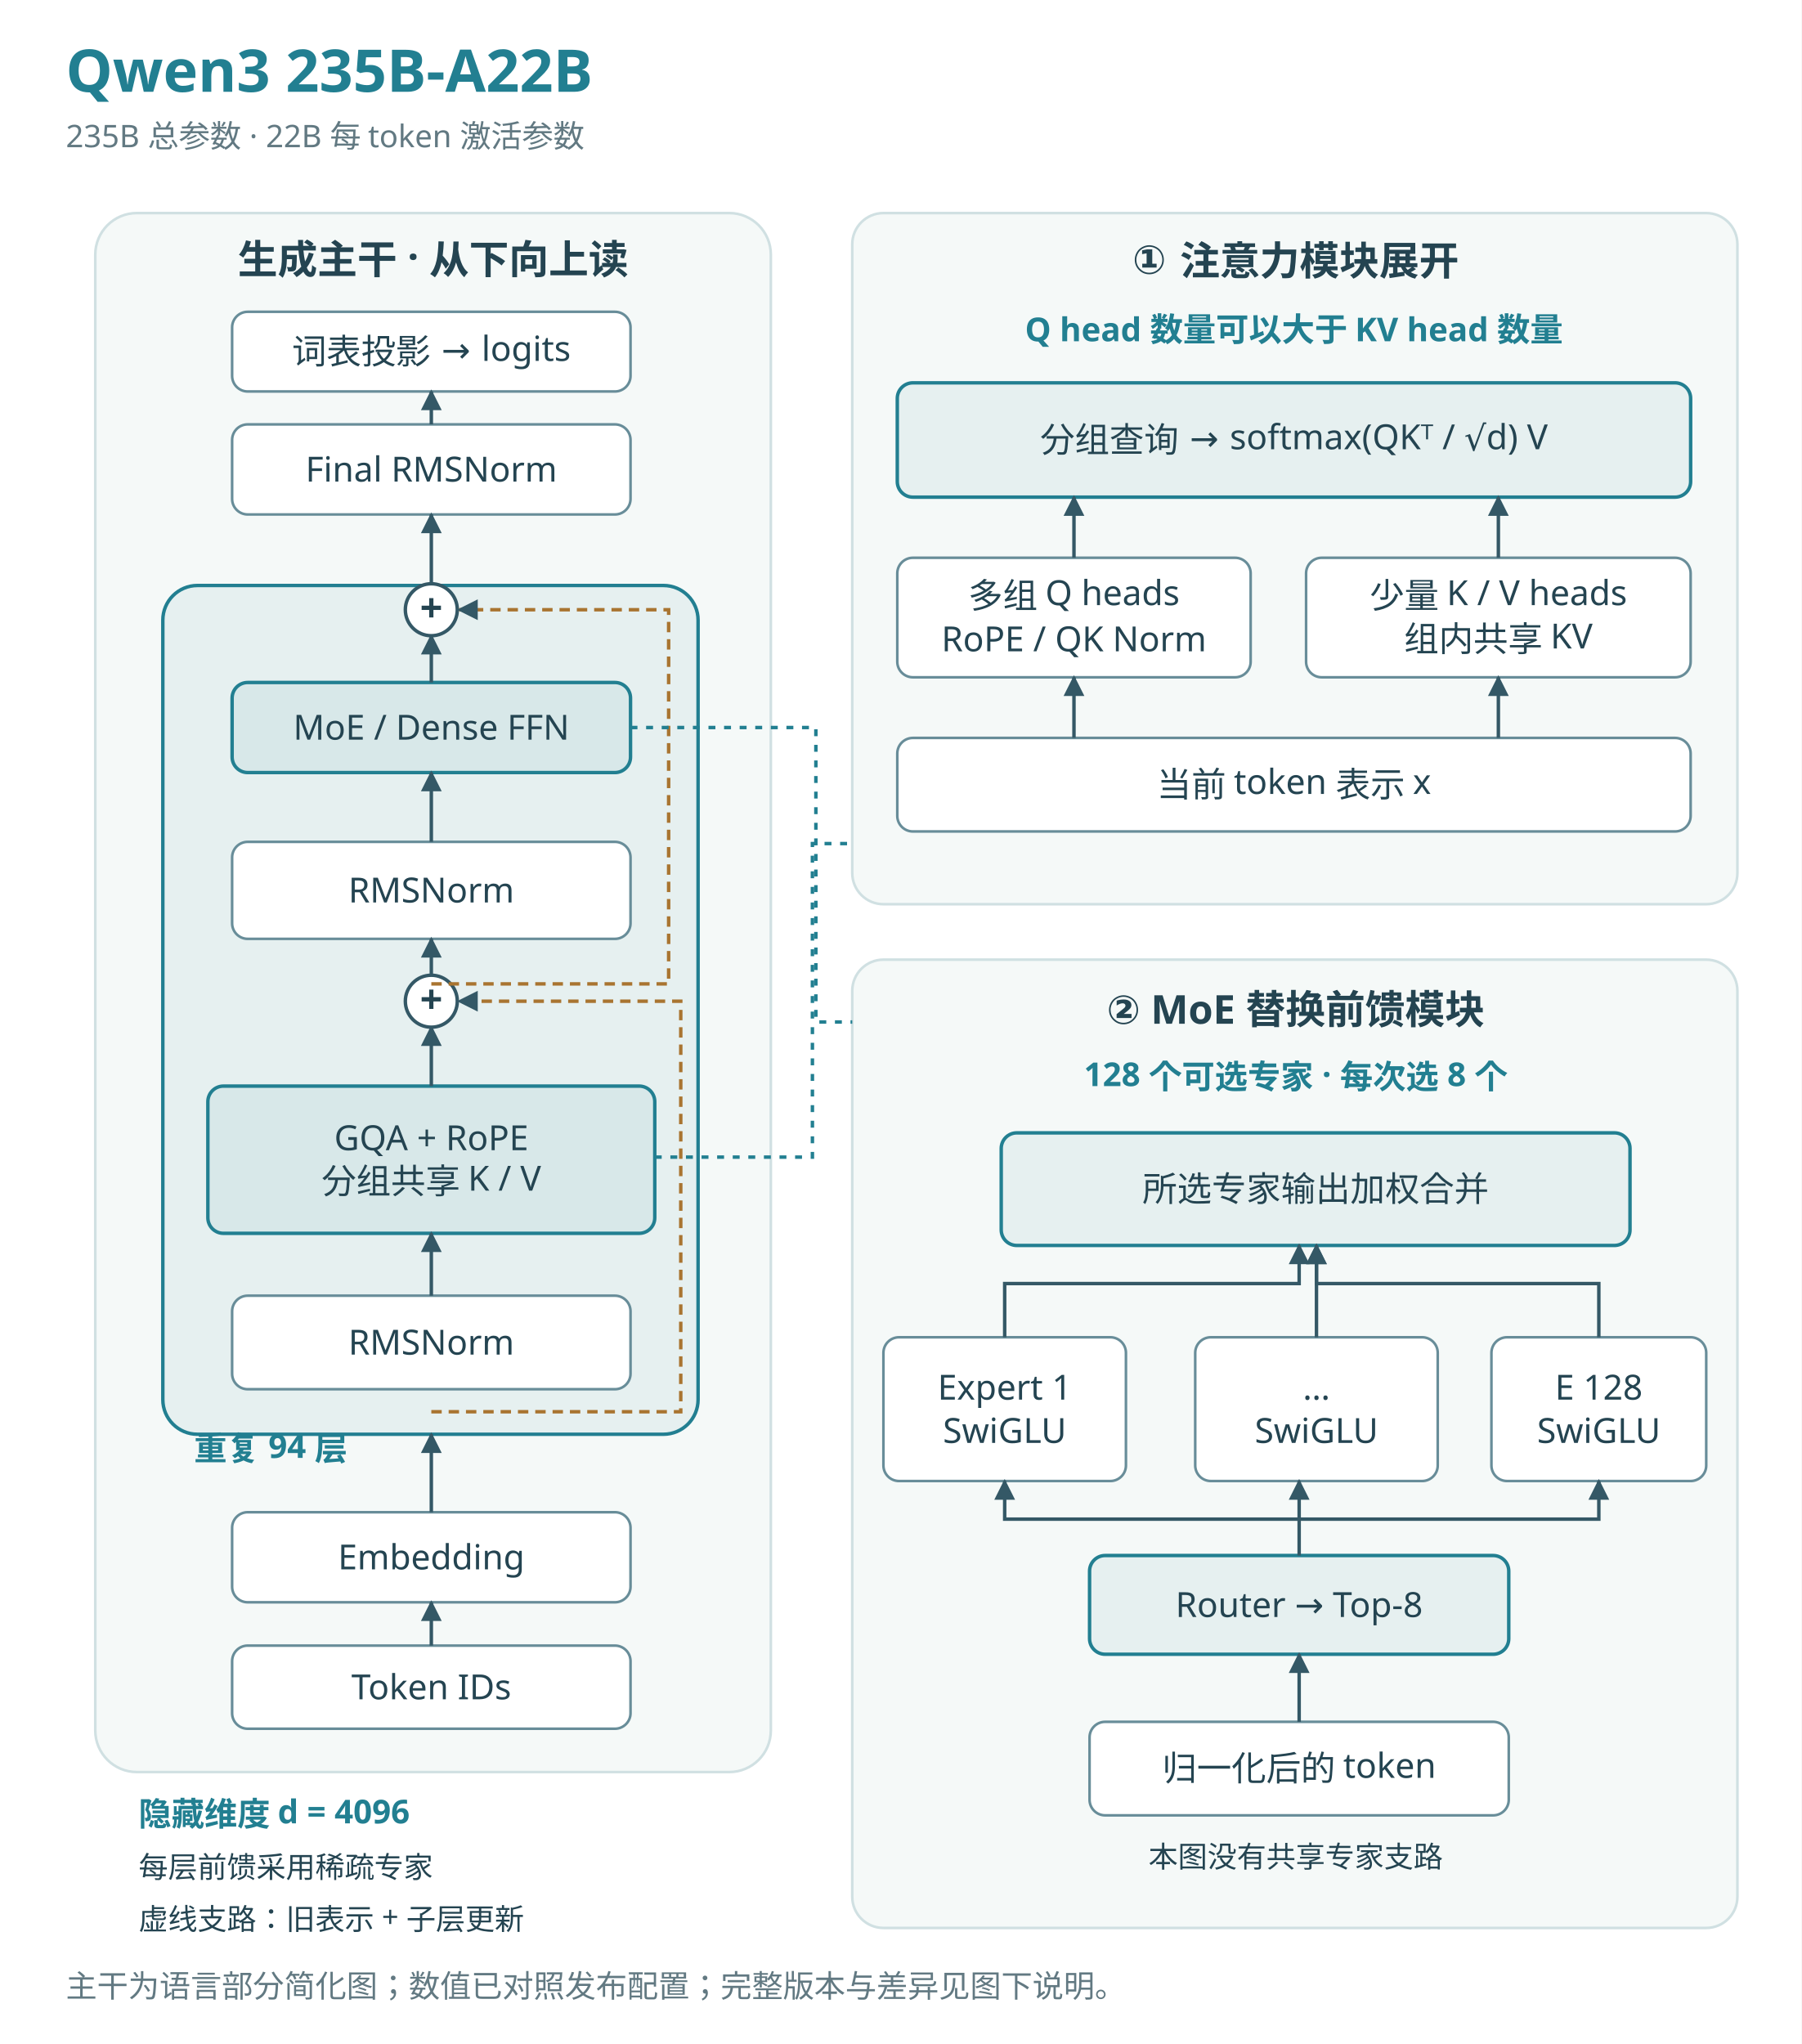
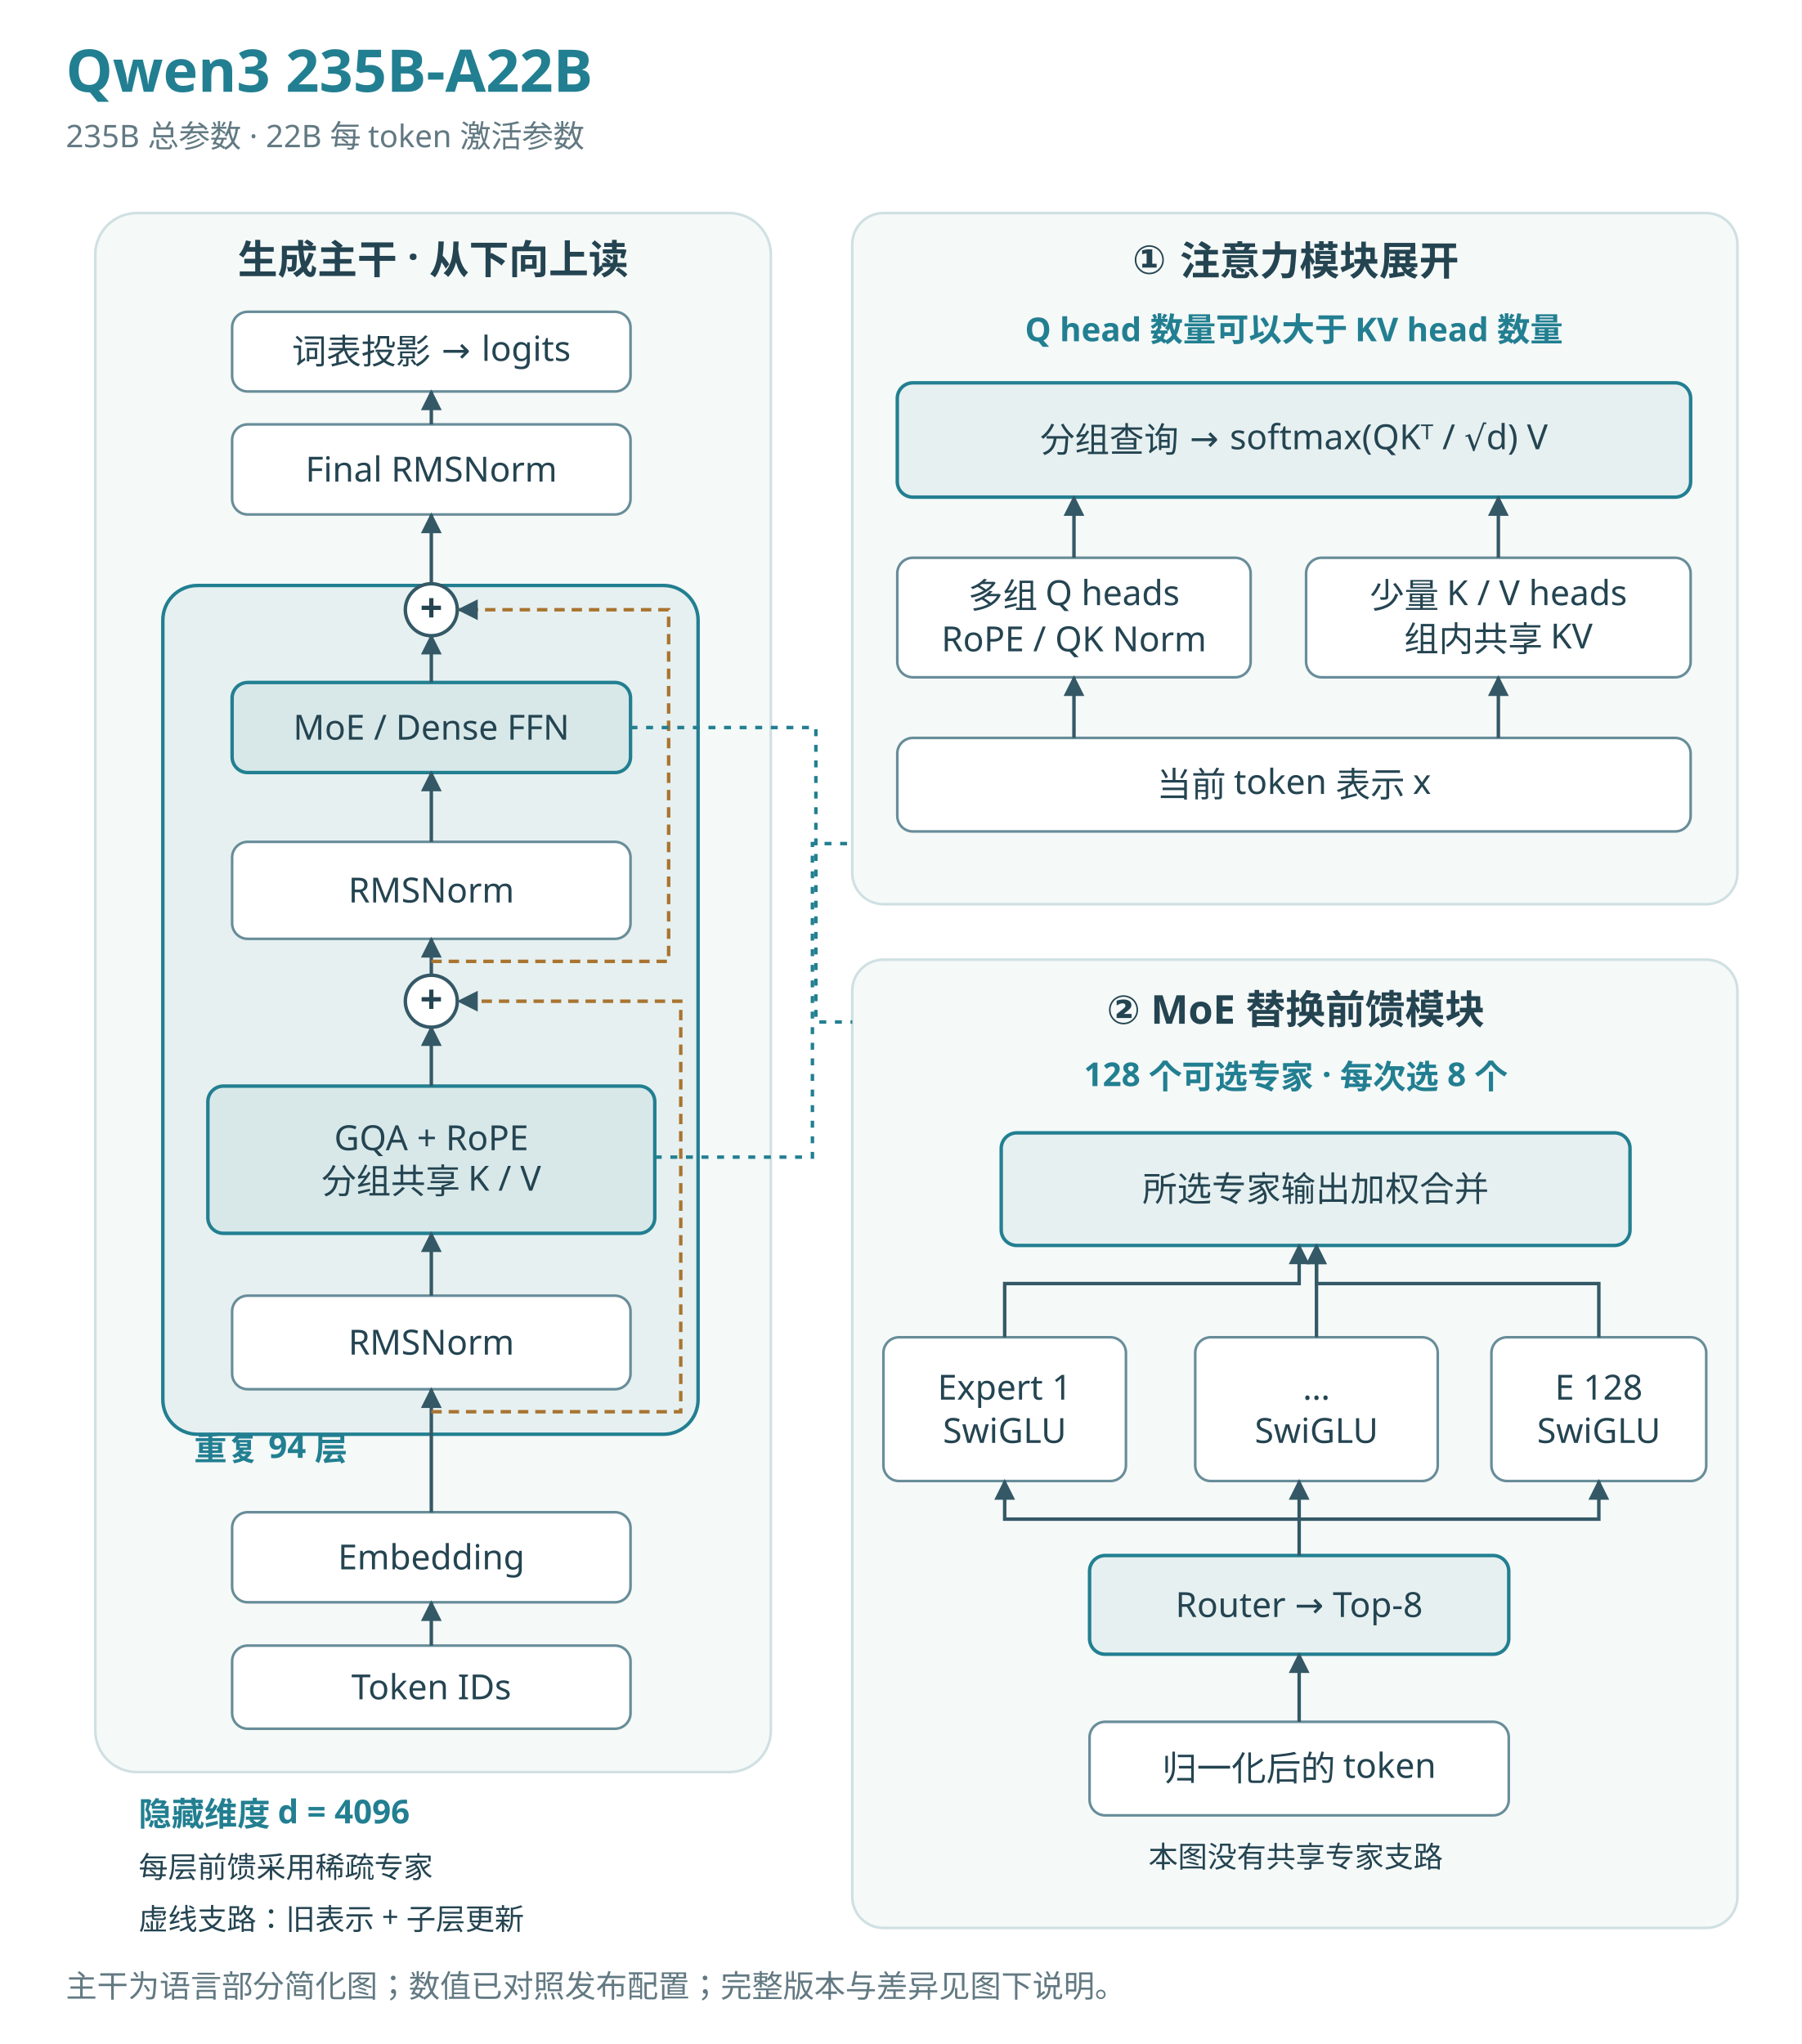
<svg xmlns="http://www.w3.org/2000/svg" width="1040" height="1180" viewBox="0 0 1040 1180" role="img" aria-labelledby="title desc">
  <defs>
    <marker id="arrow" viewBox="0 0 10 10" refX="9" refY="5" markerWidth="6" markerHeight="6" orient="auto-start-reverse">
      <path d="M0 0L10 5L0 10Z" fill="#345866" />
    </marker>
  </defs>
  <style>text{font-family:'Avenir Next','PingFang SC','Microsoft YaHei',sans-serif;fill:#244451}.label{font-size:20px}.title{font-size:34px;font-weight:700;fill:#227f91}.subtitle{font-size:18px;fill:#627982}.heading{font-size:23px;font-weight:650}.small{font-size:17px}.note{font-size:19px;fill:#227f91;font-weight:600}.node{fill:white;stroke:#688d99;stroke-width:1.5}.accent{fill:#227f9112;stroke:#227f91;stroke-width:2}.edge{fill:none;stroke:#345866;stroke-width:2}.skip{fill:none;stroke:#a97430;stroke-width:2;stroke-dasharray:6 4}.callout{fill:none;stroke:#227f91;stroke-width:2;stroke-dasharray:4 5}.frame{fill:#f5f9f8;stroke:#d0e0e2;stroke-width:1.5}</style>
  <rect width="1040" height="1180" fill="#fff" />
  <text x="38" y="53" class="title" text-anchor="start">Qwen3 235B-A22B</text>
  <text x="38" y="85" class="subtitle" text-anchor="start">235B 总参数 · 22B 每 token 激活参数</text>
  <rect x="55" y="123" width="390" height="900" rx="24" class="frame" />
  <text x="250" y="158" class="heading" text-anchor="middle">生成主干 · 从下向上读</text>
  <rect x="94" y="338" width="309" height="490" rx="20" class="accent" />
  <rect x="134" y="950" width="230" height="48" rx="9" class="node" />
  <text x="249" y="981" class="label" text-anchor="middle">Token IDs</text>
  <rect x="134" y="873" width="230" height="52" rx="9" class="node" />
  <text x="249" y="906" class="label" text-anchor="middle">Embedding</text>
  <rect x="134" y="748" width="230" height="54" rx="9" class="node" />
  <text x="249" y="782" class="label" text-anchor="middle">RMSNorm</text>
  <rect x="120" y="627" width="258" height="85" rx="9" class="accent" />
  <text x="249" y="664" class="label" text-anchor="middle">GQA + RoPE</text>
  <text x="249" y="689" class="label" text-anchor="middle">分组共享 K / V</text>
  <rect x="134" y="486" width="230" height="56" rx="9" class="node" />
  <text x="249" y="521" class="label" text-anchor="middle">RMSNorm</text>
  <rect x="134" y="394" width="230" height="52" rx="9" class="accent" />
  <text x="249" y="427" class="label" text-anchor="middle">MoE / Dense FFN</text>
  <rect x="134" y="245" width="230" height="52" rx="9" class="node" />
  <text x="249" y="278" class="label" text-anchor="middle">Final RMSNorm</text>
  <rect x="134" y="180" width="230" height="46" rx="9" class="node" />
  <text x="249" y="210" class="label" text-anchor="middle">词表投影 → logits</text>
  <path d="M249 950V925" class="edge" marker-end="url(#arrow)" />
-   <path d="M249 873V828" class="edge" marker-end="url(#arrow)" />
+   <path d="M249 873V802" class="edge" marker-end="url(#arrow)" />
  <path d="M249 748V712" class="edge" marker-end="url(#arrow)" />
  <path d="M249 627V593" class="edge" marker-end="url(#arrow)" />
  <path d="M249 563V542" class="edge" marker-end="url(#arrow)" />
  <path d="M249 486V446" class="edge" marker-end="url(#arrow)" />
  <path d="M249 394V367" class="edge" marker-end="url(#arrow)" />
  <path d="M249 337V297" class="edge" marker-end="url(#arrow)" />
  <path d="M249 245V226" class="edge" marker-end="url(#arrow)" />
  <circle cx="249" cy="578" r="15" fill="white" stroke="#345866" stroke-width="2" />
  <text x="249" y="585" class="heading" text-anchor="middle">+</text>
  <circle cx="249" cy="352" r="15" fill="white" stroke="#345866" stroke-width="2" />
  <text x="249" y="359" class="heading" text-anchor="middle">+</text>
  <path d="M249 815H393V578H265" class="skip" marker-end="url(#arrow)" />
-   <path d="M249 568H386V352H265" class="skip" marker-end="url(#arrow)" />
+   <path d="M249 555H386V352H265" class="skip" marker-end="url(#arrow)" />
  <text x="112" y="843" class="note" text-anchor="start">重复 94 层</text>
  <text x="80" y="1054" class="note" text-anchor="start">隐藏维度 d = 4096</text>
  <text x="80" y="1084" class="small" text-anchor="start">每层前馈采用稀疏专家</text>
  <text x="80" y="1114" class="small" text-anchor="start">虚线支路：旧表示 + 子层更新</text>
  <rect x="492" y="123" width="511" height="399" rx="18" class="frame" />
  <text x="748" y="158" class="heading" text-anchor="middle">① 注意力模块展开</text>
  <rect x="518" y="426" width="458" height="54" rx="9" class="node" />
  <text x="747" y="460" class="label" text-anchor="middle">当前 token 表示 x</text>
  <rect x="518" y="322" width="204" height="69" rx="9" class="node" />
  <text x="620" y="351" class="label" text-anchor="middle">多组 Q heads</text>
  <text x="620" y="376" class="label" text-anchor="middle">RoPE / QK Norm</text>
  <rect x="754" y="322" width="222" height="69" rx="9" class="node" />
  <text x="865" y="351" class="label" text-anchor="middle">少量 K / V heads</text>
  <text x="865" y="376" class="label" text-anchor="middle">组内共享 KV</text>
  <path d="M620 426V391" class="edge" marker-end="url(#arrow)" />
  <path d="M865 426V391" class="edge" marker-end="url(#arrow)" />
  <rect x="518" y="221" width="458" height="66" rx="9" class="accent" />
  <text x="747" y="261" class="label" text-anchor="middle">分组查询 → softmax(QKᵀ / √d) V</text>
  <path d="M620 322V287" class="edge" marker-end="url(#arrow)" />
  <path d="M865 322V287" class="edge" marker-end="url(#arrow)" />
  <text x="747" y="197" class="note" text-anchor="middle">Q head 数量可以大于 KV head 数量</text>
  <path d="M378 668H469V487H492" class="callout" />
  <rect x="492" y="554" width="511" height="559" rx="18" class="frame" />
  <text x="748" y="591" class="heading" text-anchor="middle">② MoE 替换前馈模块</text>
  <rect x="629" y="994" width="242" height="54" rx="9" class="node" />
  <text x="750" y="1028" class="label" text-anchor="middle">归一化后的 token</text>
  <rect x="629" y="898" width="242" height="57" rx="9" class="accent" />
  <text x="750" y="933.5" class="label" text-anchor="middle">Router → Top-8</text>
  <path d="M750 994V955" class="edge" marker-end="url(#arrow)" />
  <rect x="510" y="772" width="140" height="83" rx="9" class="node" />
  <text x="580" y="808" class="label" text-anchor="middle">Expert 1</text>
  <text x="580" y="833" class="label" text-anchor="middle">SwiGLU</text>
  <rect x="690" y="772" width="140" height="83" rx="9" class="node" />
  <text x="760" y="808" class="label" text-anchor="middle">…</text>
  <text x="760" y="833" class="label" text-anchor="middle">SwiGLU</text>
  <rect x="861" y="772" width="124" height="83" rx="9" class="node" />
  <text x="923" y="808" class="label" text-anchor="middle">E 128</text>
  <text x="923" y="833" class="label" text-anchor="middle">SwiGLU</text>
  <path d="M750 898V877H580V855" class="edge" marker-end="url(#arrow)" />
  <path d="M750 877V855" class="edge" marker-end="url(#arrow)" />
  <path d="M750 877H923V855" class="edge" marker-end="url(#arrow)" />
  <rect x="578" y="654" width="363" height="65" rx="9" class="accent" />
  <text x="759.5" y="693.5" class="label" text-anchor="middle">所选专家输出加权合并</text>
  <path d="M580 772V741H750V719" class="edge" marker-end="url(#arrow)" />
  <path d="M760 772V719" class="edge" marker-end="url(#arrow)" />
  <path d="M923 772V741H760V719" class="edge" marker-end="url(#arrow)" />
  <text x="748" y="627" class="note" text-anchor="middle">128 个可选专家 · 每次选 8 个</text>
  <text x="748" y="1078" class="small" text-anchor="middle">本图没有共享专家支路</text>
  <path d="M364 420H471V590H492" class="callout" />
  <text x="38" y="1153" class="subtitle" text-anchor="start">主干为语言部分简化图；数值已对照发布配置；完整版本与差异见图下说明。</text>
</svg>
